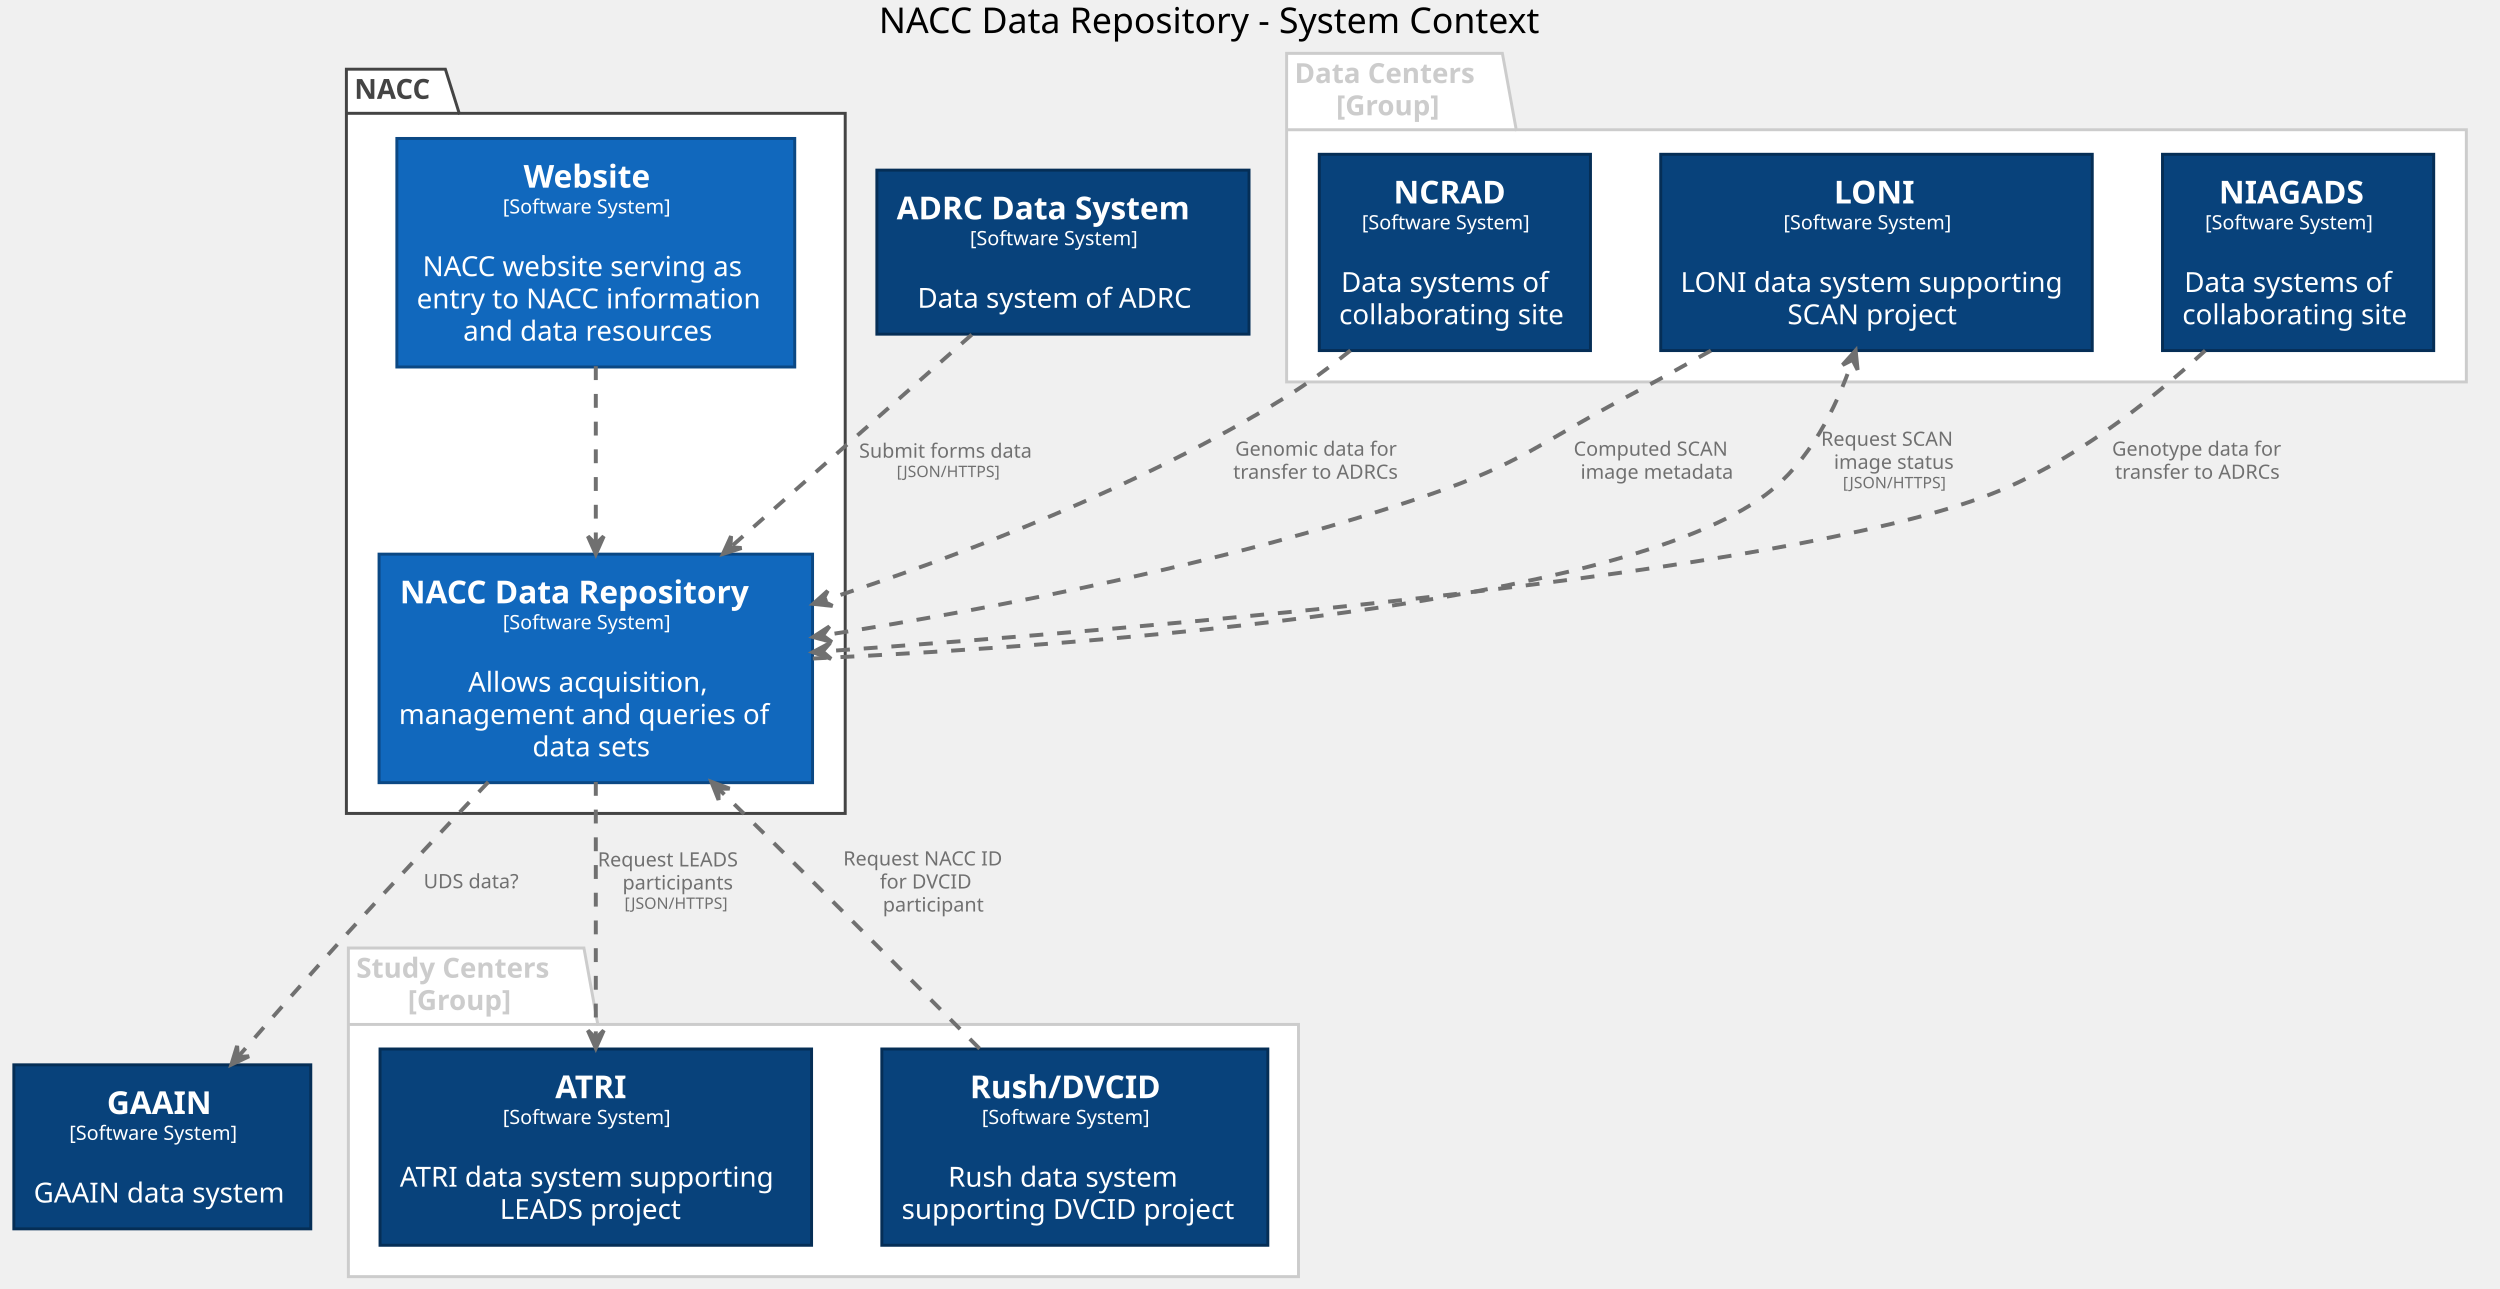
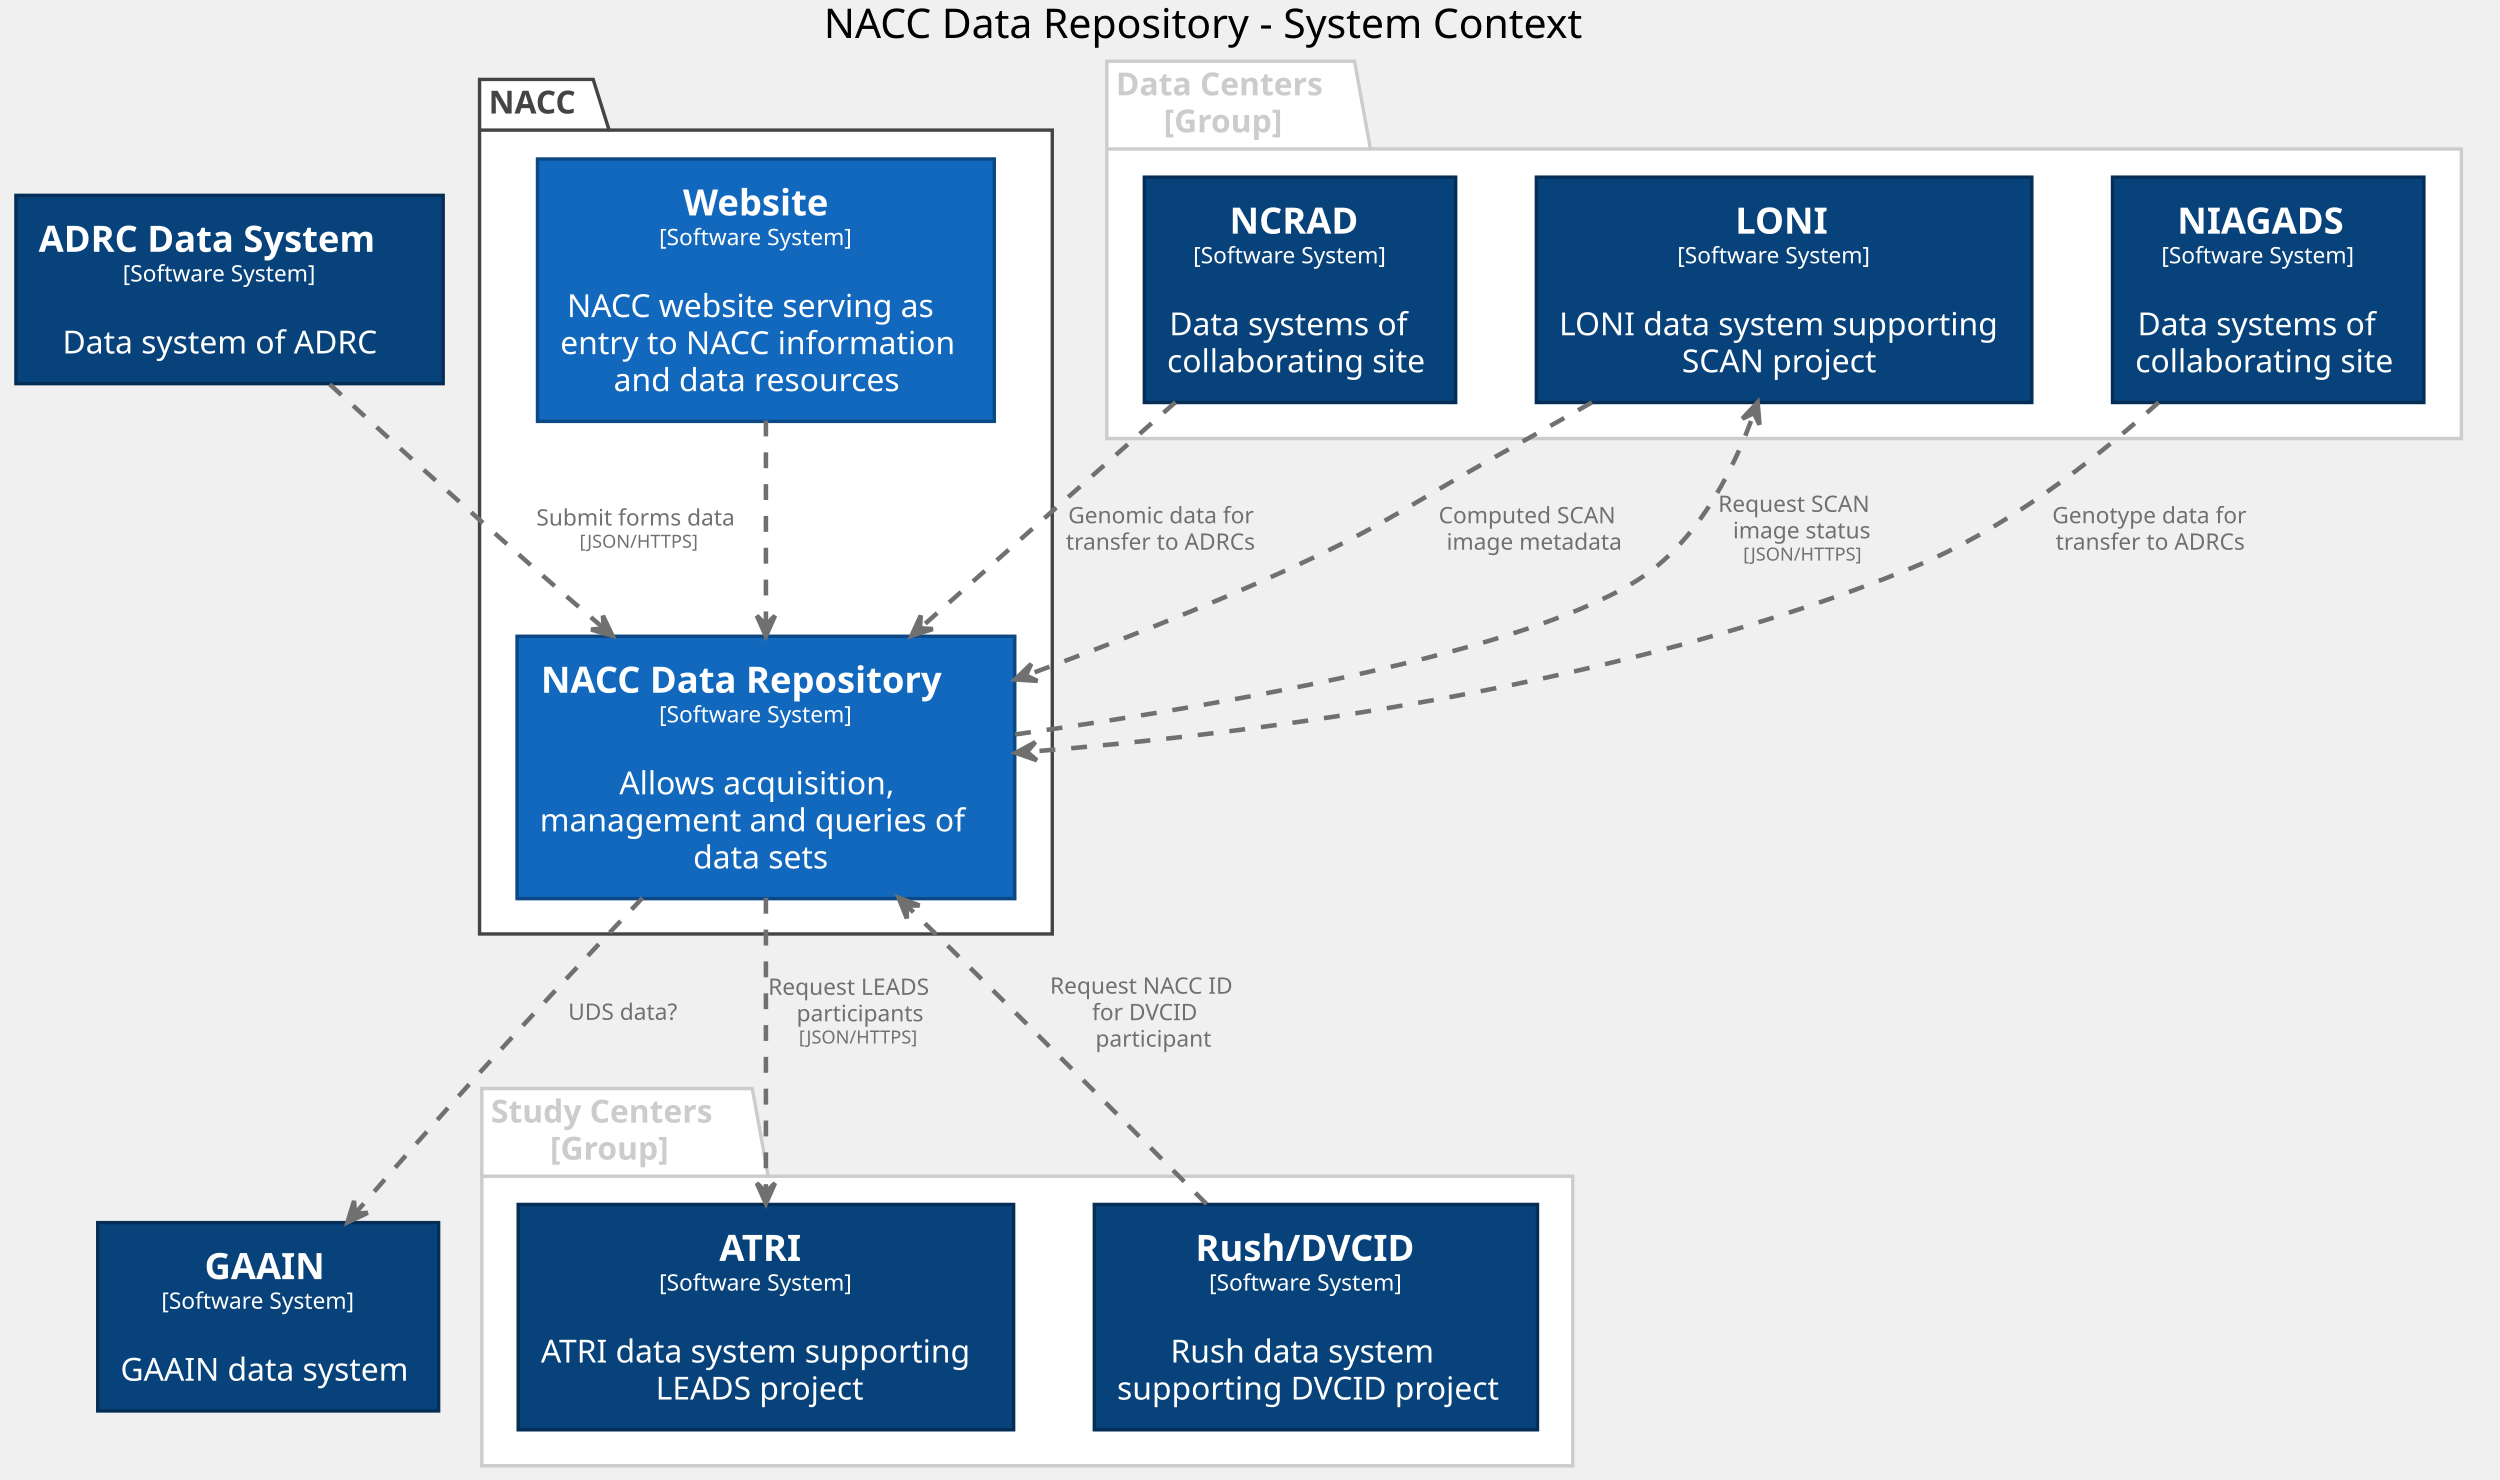
- <svg xmlns="http://www.w3.org/2000/svg" contentScriptType="application/ecmascript" contentStyleType="text/css" height="651px" preserveAspectRatio="none" style="width:1263px;height:651px;background:#FFFFFF;" version="1.1" viewBox="0 0 1263 651" width="1263px" zoomAndPan="magnify">
+ <svg xmlns="http://www.w3.org/2000/svg" contentScriptType="application/ecmascript" contentStyleType="text/css" height="651px" preserveAspectRatio="none" style="width:1100px;height:651px;background:#FFFFFF;" version="1.1" viewBox="0 0 1100 651" width="1100px" zoomAndPan="magnify">
  <defs />
  <g>
-     <text fill="#000000" font-family="sans-serif" font-size="18" lengthAdjust="spacing" textLength="362" x="444" y="16.708">NACC Data Repository - System Context</text>
-     <polygon fill="#FFFFFF" points="175,34.953,225,34.953,232,57.25,427,57.25,427,410.953,175,410.953,175,34.953" style="stroke:#444444;stroke-width:1.5;" />
-     <line style="stroke:#444444;stroke-width:1.5;" x1="175" x2="232" y1="57.25" y2="57.25" />
-     <text fill="#444444" font-family="sans-serif" font-size="14" font-weight="bold" lengthAdjust="spacing" textLength="44" x="179" y="49.948">NACC</text>
-     <polygon fill="#FFFFFF" points="650,26.953,759,26.953,766,65.547,1246,65.547,1246,192.953,650,192.953,650,26.953" style="stroke:#CCCCCC;stroke-width:1.5;" />
-     <line style="stroke:#CCCCCC;stroke-width:1.5;" x1="650" x2="766" y1="65.547" y2="65.547" />
-     <text fill="#CCCCCC" font-family="sans-serif" font-size="14" font-weight="bold" lengthAdjust="spacing" textLength="103" x="654" y="41.948">Data Centers</text>
-     <text fill="#CCCCCC" font-family="sans-serif" font-size="14" font-weight="bold" lengthAdjust="spacing" textLength="61" x="675" y="58.245">[Group]</text>
-     <polygon fill="#FFFFFF" points="176,478.953,295,478.953,302,517.547,656,517.547,656,644.953,176,644.953,176,478.953" style="stroke:#CCCCCC;stroke-width:1.5;" />
-     <line style="stroke:#CCCCCC;stroke-width:1.5;" x1="176" x2="302" y1="517.547" y2="517.547" />
-     <text fill="#CCCCCC" font-family="sans-serif" font-size="14" font-weight="bold" lengthAdjust="spacing" textLength="113" x="180" y="493.948">Study Centers</text>
-     <text fill="#CCCCCC" font-family="sans-serif" font-size="14" font-weight="bold" lengthAdjust="spacing" textLength="61" x="206" y="510.245">[Group]</text>
-     <rect fill="#1168BD" height="115.453" style="stroke:#0B4884;stroke-width:1.5;" width="219" x="191.5" y="279.953" />
-     <text fill="#FFFFFF" font-family="sans-serif" font-size="16" font-weight="bold" lengthAdjust="spacing" textLength="198" x="202" y="304.805">NACC Data Repository</text>
-     <text fill="#FFFFFF" font-family="sans-serif" font-size="10" lengthAdjust="spacing" textLength="94" x="254" y="317.86">[Software System]</text>
-     <text fill="#FFFFFF" font-family="sans-serif" font-size="14" lengthAdjust="spacing" textLength="0" x="303" y="333.214" />
-     <text fill="#FFFFFF" font-family="sans-serif" font-size="14" lengthAdjust="spacing" textLength="125" x="236.5" y="349.511">Allows acquisition,</text>
-     <text fill="#FFFFFF" font-family="sans-serif" font-size="14" lengthAdjust="spacing" textLength="195" x="201.5" y="365.808">management and queries of</text>
-     <text fill="#FFFFFF" font-family="sans-serif" font-size="14" lengthAdjust="spacing" textLength="64" x="269" y="382.104">data sets</text>
-     <rect fill="#1168BD" height="115.453" style="stroke:#0B4884;stroke-width:1.5;" width="201" x="200.5" y="69.953" />
-     <text fill="#FFFFFF" font-family="sans-serif" font-size="16" font-weight="bold" lengthAdjust="spacing" textLength="73" x="264.5" y="94.805">Website</text>
-     <text fill="#FFFFFF" font-family="sans-serif" font-size="10" lengthAdjust="spacing" textLength="94" x="254" y="107.86">[Software System]</text>
-     <text fill="#FFFFFF" font-family="sans-serif" font-size="14" lengthAdjust="spacing" textLength="0" x="303" y="123.214" />
-     <text fill="#FFFFFF" font-family="sans-serif" font-size="14" lengthAdjust="spacing" textLength="171" x="213.5" y="139.511">NACC website serving as</text>
-     <text fill="#FFFFFF" font-family="sans-serif" font-size="14" lengthAdjust="spacing" textLength="177" x="210.5" y="155.808">entry to NACC information</text>
-     <text fill="#FFFFFF" font-family="sans-serif" font-size="14" lengthAdjust="spacing" textLength="134" x="234" y="172.105">and data resources</text>
-     <rect fill="#08427B" height="99.156" style="stroke:#052E56;stroke-width:1.5;" width="137" x="666.5" y="77.953" />
-     <text fill="#FFFFFF" font-family="sans-serif" font-size="16" font-weight="bold" lengthAdjust="spacing" textLength="62" x="704" y="102.805">NCRAD</text>
-     <text fill="#FFFFFF" font-family="sans-serif" font-size="10" lengthAdjust="spacing" textLength="94" x="688" y="115.86">[Software System]</text>
-     <text fill="#FFFFFF" font-family="sans-serif" font-size="14" lengthAdjust="spacing" textLength="0" x="737" y="131.214" />
-     <text fill="#FFFFFF" font-family="sans-serif" font-size="14" lengthAdjust="spacing" textLength="111" x="677.5" y="147.511">Data systems of</text>
-     <text fill="#FFFFFF" font-family="sans-serif" font-size="14" lengthAdjust="spacing" textLength="117" x="676.5" y="163.808">collaborating site</text>
-     <rect fill="#08427B" height="99.156" style="stroke:#052E56;stroke-width:1.5;" width="137" x="1092.5" y="77.953" />
-     <text fill="#FFFFFF" font-family="sans-serif" font-size="16" font-weight="bold" lengthAdjust="spacing" textLength="80" x="1121" y="102.805">NIAGADS</text>
-     <text fill="#FFFFFF" font-family="sans-serif" font-size="10" lengthAdjust="spacing" textLength="94" x="1114" y="115.86">[Software System]</text>
-     <text fill="#FFFFFF" font-family="sans-serif" font-size="14" lengthAdjust="spacing" textLength="0" x="1163" y="131.214" />
-     <text fill="#FFFFFF" font-family="sans-serif" font-size="14" lengthAdjust="spacing" textLength="111" x="1103.5" y="147.511">Data systems of</text>
-     <text fill="#FFFFFF" font-family="sans-serif" font-size="14" lengthAdjust="spacing" textLength="117" x="1102.5" y="163.808">collaborating site</text>
-     <rect fill="#08427B" height="99.156" style="stroke:#052E56;stroke-width:1.5;" width="218" x="839" y="77.953" />
-     <text fill="#FFFFFF" font-family="sans-serif" font-size="16" font-weight="bold" lengthAdjust="spacing" textLength="43" x="926.5" y="102.805">LONI</text>
-     <text fill="#FFFFFF" font-family="sans-serif" font-size="10" lengthAdjust="spacing" textLength="94" x="901" y="115.86">[Software System]</text>
-     <text fill="#FFFFFF" font-family="sans-serif" font-size="14" lengthAdjust="spacing" textLength="0" x="950" y="131.214" />
-     <text fill="#FFFFFF" font-family="sans-serif" font-size="14" lengthAdjust="spacing" textLength="198" x="849" y="147.511">LONI data system supporting</text>
-     <text fill="#FFFFFF" font-family="sans-serif" font-size="14" lengthAdjust="spacing" textLength="90" x="903" y="163.808">SCAN project</text>
-     <rect fill="#08427B" height="99.156" style="stroke:#052E56;stroke-width:1.5;" width="218" x="192" y="529.953" />
-     <text fill="#FFFFFF" font-family="sans-serif" font-size="16" font-weight="bold" lengthAdjust="spacing" textLength="41" x="280.5" y="554.805">ATRI</text>
-     <text fill="#FFFFFF" font-family="sans-serif" font-size="10" lengthAdjust="spacing" textLength="94" x="254" y="567.86">[Software System]</text>
-     <text fill="#FFFFFF" font-family="sans-serif" font-size="14" lengthAdjust="spacing" textLength="0" x="303" y="583.214" />
-     <text fill="#FFFFFF" font-family="sans-serif" font-size="14" lengthAdjust="spacing" textLength="198" x="202" y="599.511">ATRI data system supporting</text>
-     <text fill="#FFFFFF" font-family="sans-serif" font-size="14" lengthAdjust="spacing" textLength="97" x="252.5" y="615.808">LEADS project</text>
-     <rect fill="#08427B" height="99.156" style="stroke:#052E56;stroke-width:1.5;" width="195" x="445.5" y="529.953" />
-     <text fill="#FFFFFF" font-family="sans-serif" font-size="16" font-weight="bold" lengthAdjust="spacing" textLength="106" x="490" y="554.805">Rush/DVCID</text>
-     <text fill="#FFFFFF" font-family="sans-serif" font-size="10" lengthAdjust="spacing" textLength="94" x="496" y="567.86">[Software System]</text>
-     <text fill="#FFFFFF" font-family="sans-serif" font-size="14" lengthAdjust="spacing" textLength="0" x="545" y="583.214" />
-     <text fill="#FFFFFF" font-family="sans-serif" font-size="14" lengthAdjust="spacing" textLength="124" x="479" y="599.511">Rush data system</text>
-     <text fill="#FFFFFF" font-family="sans-serif" font-size="14" lengthAdjust="spacing" textLength="175" x="455.5" y="615.808">supporting DVCID project</text>
-     <rect fill="#08427B" height="82.859" style="stroke:#052E56;stroke-width:1.5;" width="150" x="7" y="537.953" />
-     <text fill="#FFFFFF" font-family="sans-serif" font-size="16" font-weight="bold" lengthAdjust="spacing" textLength="56" x="54" y="562.805">GAAIN</text>
-     <text fill="#FFFFFF" font-family="sans-serif" font-size="10" lengthAdjust="spacing" textLength="94" x="35" y="575.86">[Software System]</text>
-     <text fill="#FFFFFF" font-family="sans-serif" font-size="14" lengthAdjust="spacing" textLength="0" x="84" y="591.214" />
-     <text fill="#FFFFFF" font-family="sans-serif" font-size="14" lengthAdjust="spacing" textLength="130" x="17" y="607.511">GAAIN data system</text>
-     <rect fill="#08427B" height="82.859" style="stroke:#052E56;stroke-width:1.5;" width="188" x="443" y="85.953" />
-     <text fill="#FFFFFF" font-family="sans-serif" font-size="16" font-weight="bold" lengthAdjust="spacing" textLength="168" x="453" y="110.805">ADRC Data System</text>
-     <text fill="#FFFFFF" font-family="sans-serif" font-size="10" lengthAdjust="spacing" textLength="94" x="490" y="123.86">[Software System]</text>
-     <text fill="#FFFFFF" font-family="sans-serif" font-size="14" lengthAdjust="spacing" textLength="0" x="539" y="139.214" />
-     <text fill="#FFFFFF" font-family="sans-serif" font-size="14" lengthAdjust="spacing" textLength="147" x="463.5" y="155.511">Data system of ADRC</text>
-     <path d="M864.36,177.123 C849.98,185.233 835.12,193.433 821,200.953 C777.66,224.023 768.43,233.993 722,249.953 C621.16,284.623 501.72,307.533 415.86,321.023 " fill="none" id="LONI-to-NACCDataRepository" style="stroke:#707070;stroke-width:2.0;stroke-dasharray:7.0,7.0;" />
-     <polygon fill="#707070" points="410.77,321.813,420.279,324.377,415.71,321.042,419.046,316.473,410.77,321.813" style="stroke:#707070;stroke-width:2.0;" />
-     <text fill="#707070" font-family="sans-serif" font-size="10" lengthAdjust="spacing" textLength="85" x="795" y="230.235">Computed SCAN</text>
-     <text fill="#707070" font-family="sans-serif" font-size="10" lengthAdjust="spacing" textLength="81" x="798.5" y="241.876">image metadata</text>
-     <path d="M410.63,332.693 C560.15,325.543 817.94,305.343 892,249.953 C913.97,233.523 927.59,206.383 935.89,181.923 " fill="none" id="NACCDataRepository-to-LONI" style="stroke:#707070;stroke-width:2.0;stroke-dasharray:7.0,7.0;" />
-     <polygon fill="#707070" points="937.47,177.063,930.862,184.366,935.91,181.814,938.463,186.862,937.47,177.063" style="stroke:#707070;stroke-width:2.0;" />
-     <text fill="#707070" font-family="sans-serif" font-size="10" lengthAdjust="spacing" textLength="73" x="920" y="225.235">Request SCAN</text>
-     <text fill="#707070" font-family="sans-serif" font-size="10" lengthAdjust="spacing" textLength="63" x="926.5" y="236.876">image status</text>
-     <text fill="#707070" font-family="sans-serif" font-size="8" lengthAdjust="spacing" textLength="54" x="931" y="246.66">[JSON/HTTPS]</text>
-     <path d="M301,395.023 C301,434.153 301,485.903 301,524.453 " fill="none" id="NACCDataRepository-to-ATRI" style="stroke:#707070;stroke-width:2.0;stroke-dasharray:7.0,7.0;" />
-     <polygon fill="#707070" points="301,529.563,305,520.563,301,524.563,297,520.563,301,529.563" style="stroke:#707070;stroke-width:2.0;" />
-     <text fill="#707070" font-family="sans-serif" font-size="10" lengthAdjust="spacing" textLength="78" x="302" y="437.735">Request LEADS</text>
-     <text fill="#707070" font-family="sans-serif" font-size="10" lengthAdjust="spacing" textLength="56" x="314.5" y="449.376">participants</text>
-     <text fill="#707070" font-family="sans-serif" font-size="8" lengthAdjust="spacing" textLength="54" x="315.5" y="459.16">[JSON/HTTPS]</text>
-     <path d="M494.91,529.823 C465.34,500.013 426.61,461.143 392,426.953 C382.73,417.793 372.88,408.143 363.22,398.713 " fill="none" id="RushDVCID-to-NACCDataRepository" style="stroke:#707070;stroke-width:2.0;stroke-dasharray:7.0,7.0;" />
-     <polygon fill="#707070" points="359.39,394.973,363.018,404.129,362.961,398.473,368.618,398.416,359.39,394.973" style="stroke:#707070;stroke-width:2.0;" />
-     <text fill="#707070" font-family="sans-serif" font-size="10" lengthAdjust="spacing" textLength="88" x="426" y="437.235">Request NACC ID</text>
-     <text fill="#707070" font-family="sans-serif" font-size="10" lengthAdjust="spacing" textLength="51" x="444.5" y="448.876">for DVCID</text>
-     <text fill="#707070" font-family="sans-serif" font-size="10" lengthAdjust="spacing" textLength="51" x="446" y="460.517">participant</text>
-     <path d="M246.69,395.083 C224.56,418.393 198.86,445.793 176,470.953 C157.4,491.423 137.16,514.473 120.24,533.963 " fill="none" id="NACCDataRepository-to-GAAIN" style="stroke:#707070;stroke-width:2.0;stroke-dasharray:7.0,7.0;" />
-     <polygon fill="#707070" points="116.91,537.803,125.829,533.625,120.186,534.026,119.786,528.383,116.91,537.803" style="stroke:#707070;stroke-width:2.0;" />
-     <text fill="#707070" font-family="sans-serif" font-size="10" lengthAdjust="spacing" textLength="53" x="214" y="448.735">UDS data?</text>
-     <path d="M301,185.013 C301,212.763 301,246.243 301,274.653 " fill="none" id="Website-to-NACCDataRepository" style="stroke:#707070;stroke-width:2.0;stroke-dasharray:7.0,7.0;" />
-     <polygon fill="#707070" points="301,279.903,305,270.903,301,274.903,297,270.903,301,279.903" style="stroke:#707070;stroke-width:2.0;" />
-     <text fill="#000000" font-family="sans-serif" font-size="10" lengthAdjust="spacing" textLength="0" x="305" y="236.235" />
-     <path d="M490.94,169.053 C456.24,199.633 408.13,242.033 369.01,276.513 " fill="none" id="ADRCDataSystem-to-NACCDataRepository" style="stroke:#707070;stroke-width:2.0;stroke-dasharray:7.0,7.0;" />
-     <polygon fill="#707070" points="365.25,279.823,374.64,276.851,368.993,276.508,369.336,270.862,365.25,279.823" style="stroke:#707070;stroke-width:2.0;" />
-     <text fill="#707070" font-family="sans-serif" font-size="10" lengthAdjust="spacing" textLength="92" x="434" y="231.235">Submit forms data</text>
-     <text fill="#707070" font-family="sans-serif" font-size="8" lengthAdjust="spacing" textLength="54" x="453" y="241.019">[JSON/HTTPS]</text>
-     <path d="M682.26,177.033 C671.66,185.593 660.3,193.973 649,200.953 C576.27,245.863 486.16,280.453 415.86,303.443 " fill="none" id="NCRAD-to-NACCDataRepository" style="stroke:#707070;stroke-width:2.0;stroke-dasharray:7.0,7.0;" />
-     <polygon fill="#707070" points="410.83,305.073,420.625,306.101,415.586,303.531,418.157,298.492,410.83,305.073" style="stroke:#707070;stroke-width:2.0;" />
-     <text fill="#707070" font-family="sans-serif" font-size="10" lengthAdjust="spacing" textLength="85" x="624" y="230.235">Genomic data for</text>
-     <text fill="#707070" font-family="sans-serif" font-size="10" lengthAdjust="spacing" textLength="90" x="623" y="241.876">transfer to ADRCs</text>
-     <path d="M1114.1,177.083 C1085.33,203.593 1046.18,234.143 1005,249.953 C900.05,290.233 586.72,317.053 415.62,329.133 " fill="none" id="NIAGADS-to-NACCDataRepository" style="stroke:#707070;stroke-width:2.0;stroke-dasharray:7.0,7.0;" />
-     <polygon fill="#707070" points="410.6,329.483,419.853,332.856,415.588,329.14,419.304,324.875,410.6,329.483" style="stroke:#707070;stroke-width:2.0;" />
-     <text fill="#707070" font-family="sans-serif" font-size="10" lengthAdjust="spacing" textLength="90" x="1067" y="230.235">Genotype data for</text>
-     <text fill="#707070" font-family="sans-serif" font-size="10" lengthAdjust="spacing" textLength="90" x="1068.5" y="241.876">transfer to ADRCs</text>
+     <text fill="#000000" font-family="sans-serif" font-size="18" lengthAdjust="spacing" textLength="362" x="362.5" y="16.708">NACC Data Repository - System Context</text>
+     <polygon fill="#FFFFFF" points="211,34.953,261,34.953,268,57.25,463,57.25,463,410.953,211,410.953,211,34.953" style="stroke:#444444;stroke-width:1.5;" />
+     <line style="stroke:#444444;stroke-width:1.5;" x1="211" x2="268" y1="57.25" y2="57.25" />
+     <text fill="#444444" font-family="sans-serif" font-size="14" font-weight="bold" lengthAdjust="spacing" textLength="44" x="215" y="49.948">NACC</text>
+     <polygon fill="#FFFFFF" points="487,26.953,596,26.953,603,65.547,1083,65.547,1083,192.953,487,192.953,487,26.953" style="stroke:#CCCCCC;stroke-width:1.5;" />
+     <line style="stroke:#CCCCCC;stroke-width:1.5;" x1="487" x2="603" y1="65.547" y2="65.547" />
+     <text fill="#CCCCCC" font-family="sans-serif" font-size="14" font-weight="bold" lengthAdjust="spacing" textLength="103" x="491" y="41.948">Data Centers</text>
+     <text fill="#CCCCCC" font-family="sans-serif" font-size="14" font-weight="bold" lengthAdjust="spacing" textLength="61" x="512" y="58.245">[Group]</text>
+     <polygon fill="#FFFFFF" points="212,478.953,331,478.953,338,517.547,692,517.547,692,644.953,212,644.953,212,478.953" style="stroke:#CCCCCC;stroke-width:1.5;" />
+     <line style="stroke:#CCCCCC;stroke-width:1.5;" x1="212" x2="338" y1="517.547" y2="517.547" />
+     <text fill="#CCCCCC" font-family="sans-serif" font-size="14" font-weight="bold" lengthAdjust="spacing" textLength="113" x="216" y="493.948">Study Centers</text>
+     <text fill="#CCCCCC" font-family="sans-serif" font-size="14" font-weight="bold" lengthAdjust="spacing" textLength="61" x="242" y="510.245">[Group]</text>
+     <rect fill="#1168BD" height="115.453" style="stroke:#0B4884;stroke-width:1.5;" width="219" x="227.5" y="279.953" />
+     <text fill="#FFFFFF" font-family="sans-serif" font-size="16" font-weight="bold" lengthAdjust="spacing" textLength="198" x="238" y="304.805">NACC Data Repository</text>
+     <text fill="#FFFFFF" font-family="sans-serif" font-size="10" lengthAdjust="spacing" textLength="94" x="290" y="317.86">[Software System]</text>
+     <text fill="#FFFFFF" font-family="sans-serif" font-size="14" lengthAdjust="spacing" textLength="0" x="339" y="333.214" />
+     <text fill="#FFFFFF" font-family="sans-serif" font-size="14" lengthAdjust="spacing" textLength="125" x="272.5" y="349.511">Allows acquisition,</text>
+     <text fill="#FFFFFF" font-family="sans-serif" font-size="14" lengthAdjust="spacing" textLength="195" x="237.5" y="365.808">management and queries of</text>
+     <text fill="#FFFFFF" font-family="sans-serif" font-size="14" lengthAdjust="spacing" textLength="64" x="305" y="382.104">data sets</text>
+     <rect fill="#1168BD" height="115.453" style="stroke:#0B4884;stroke-width:1.5;" width="201" x="236.5" y="69.953" />
+     <text fill="#FFFFFF" font-family="sans-serif" font-size="16" font-weight="bold" lengthAdjust="spacing" textLength="73" x="300.5" y="94.805">Website</text>
+     <text fill="#FFFFFF" font-family="sans-serif" font-size="10" lengthAdjust="spacing" textLength="94" x="290" y="107.86">[Software System]</text>
+     <text fill="#FFFFFF" font-family="sans-serif" font-size="14" lengthAdjust="spacing" textLength="0" x="339" y="123.214" />
+     <text fill="#FFFFFF" font-family="sans-serif" font-size="14" lengthAdjust="spacing" textLength="171" x="249.5" y="139.511">NACC website serving as</text>
+     <text fill="#FFFFFF" font-family="sans-serif" font-size="14" lengthAdjust="spacing" textLength="177" x="246.5" y="155.808">entry to NACC information</text>
+     <text fill="#FFFFFF" font-family="sans-serif" font-size="14" lengthAdjust="spacing" textLength="134" x="270" y="172.105">and data resources</text>
+     <rect fill="#08427B" height="99.156" style="stroke:#052E56;stroke-width:1.5;" width="137" x="503.5" y="77.953" />
+     <text fill="#FFFFFF" font-family="sans-serif" font-size="16" font-weight="bold" lengthAdjust="spacing" textLength="62" x="541" y="102.805">NCRAD</text>
+     <text fill="#FFFFFF" font-family="sans-serif" font-size="10" lengthAdjust="spacing" textLength="94" x="525" y="115.86">[Software System]</text>
+     <text fill="#FFFFFF" font-family="sans-serif" font-size="14" lengthAdjust="spacing" textLength="0" x="574" y="131.214" />
+     <text fill="#FFFFFF" font-family="sans-serif" font-size="14" lengthAdjust="spacing" textLength="111" x="514.5" y="147.511">Data systems of</text>
+     <text fill="#FFFFFF" font-family="sans-serif" font-size="14" lengthAdjust="spacing" textLength="117" x="513.5" y="163.808">collaborating site</text>
+     <rect fill="#08427B" height="99.156" style="stroke:#052E56;stroke-width:1.5;" width="137" x="929.5" y="77.953" />
+     <text fill="#FFFFFF" font-family="sans-serif" font-size="16" font-weight="bold" lengthAdjust="spacing" textLength="80" x="958" y="102.805">NIAGADS</text>
+     <text fill="#FFFFFF" font-family="sans-serif" font-size="10" lengthAdjust="spacing" textLength="94" x="951" y="115.86">[Software System]</text>
+     <text fill="#FFFFFF" font-family="sans-serif" font-size="14" lengthAdjust="spacing" textLength="0" x="1000" y="131.214" />
+     <text fill="#FFFFFF" font-family="sans-serif" font-size="14" lengthAdjust="spacing" textLength="111" x="940.5" y="147.511">Data systems of</text>
+     <text fill="#FFFFFF" font-family="sans-serif" font-size="14" lengthAdjust="spacing" textLength="117" x="939.5" y="163.808">collaborating site</text>
+     <rect fill="#08427B" height="99.156" style="stroke:#052E56;stroke-width:1.5;" width="218" x="676" y="77.953" />
+     <text fill="#FFFFFF" font-family="sans-serif" font-size="16" font-weight="bold" lengthAdjust="spacing" textLength="43" x="763.5" y="102.805">LONI</text>
+     <text fill="#FFFFFF" font-family="sans-serif" font-size="10" lengthAdjust="spacing" textLength="94" x="738" y="115.86">[Software System]</text>
+     <text fill="#FFFFFF" font-family="sans-serif" font-size="14" lengthAdjust="spacing" textLength="0" x="787" y="131.214" />
+     <text fill="#FFFFFF" font-family="sans-serif" font-size="14" lengthAdjust="spacing" textLength="198" x="686" y="147.511">LONI data system supporting</text>
+     <text fill="#FFFFFF" font-family="sans-serif" font-size="14" lengthAdjust="spacing" textLength="90" x="740" y="163.808">SCAN project</text>
+     <rect fill="#08427B" height="99.156" style="stroke:#052E56;stroke-width:1.5;" width="218" x="228" y="529.953" />
+     <text fill="#FFFFFF" font-family="sans-serif" font-size="16" font-weight="bold" lengthAdjust="spacing" textLength="41" x="316.5" y="554.805">ATRI</text>
+     <text fill="#FFFFFF" font-family="sans-serif" font-size="10" lengthAdjust="spacing" textLength="94" x="290" y="567.86">[Software System]</text>
+     <text fill="#FFFFFF" font-family="sans-serif" font-size="14" lengthAdjust="spacing" textLength="0" x="339" y="583.214" />
+     <text fill="#FFFFFF" font-family="sans-serif" font-size="14" lengthAdjust="spacing" textLength="198" x="238" y="599.511">ATRI data system supporting</text>
+     <text fill="#FFFFFF" font-family="sans-serif" font-size="14" lengthAdjust="spacing" textLength="97" x="288.5" y="615.808">LEADS project</text>
+     <rect fill="#08427B" height="99.156" style="stroke:#052E56;stroke-width:1.5;" width="195" x="481.5" y="529.953" />
+     <text fill="#FFFFFF" font-family="sans-serif" font-size="16" font-weight="bold" lengthAdjust="spacing" textLength="106" x="526" y="554.805">Rush/DVCID</text>
+     <text fill="#FFFFFF" font-family="sans-serif" font-size="10" lengthAdjust="spacing" textLength="94" x="532" y="567.86">[Software System]</text>
+     <text fill="#FFFFFF" font-family="sans-serif" font-size="14" lengthAdjust="spacing" textLength="0" x="581" y="583.214" />
+     <text fill="#FFFFFF" font-family="sans-serif" font-size="14" lengthAdjust="spacing" textLength="124" x="515" y="599.511">Rush data system</text>
+     <text fill="#FFFFFF" font-family="sans-serif" font-size="14" lengthAdjust="spacing" textLength="175" x="491.5" y="615.808">supporting DVCID project</text>
+     <rect fill="#08427B" height="82.859" style="stroke:#052E56;stroke-width:1.5;" width="188" x="7" y="85.953" />
+     <text fill="#FFFFFF" font-family="sans-serif" font-size="16" font-weight="bold" lengthAdjust="spacing" textLength="168" x="17" y="110.805">ADRC Data System</text>
+     <text fill="#FFFFFF" font-family="sans-serif" font-size="10" lengthAdjust="spacing" textLength="94" x="54" y="123.86">[Software System]</text>
+     <text fill="#FFFFFF" font-family="sans-serif" font-size="14" lengthAdjust="spacing" textLength="0" x="103" y="139.214" />
+     <text fill="#FFFFFF" font-family="sans-serif" font-size="14" lengthAdjust="spacing" textLength="147" x="27.5" y="155.511">Data system of ADRC</text>
+     <rect fill="#08427B" height="82.859" style="stroke:#052E56;stroke-width:1.5;" width="150" x="43" y="537.953" />
+     <text fill="#FFFFFF" font-family="sans-serif" font-size="16" font-weight="bold" lengthAdjust="spacing" textLength="56" x="90" y="562.805">GAAIN</text>
+     <text fill="#FFFFFF" font-family="sans-serif" font-size="10" lengthAdjust="spacing" textLength="94" x="71" y="575.86">[Software System]</text>
+     <text fill="#FFFFFF" font-family="sans-serif" font-size="14" lengthAdjust="spacing" textLength="0" x="120" y="591.214" />
+     <text fill="#FFFFFF" font-family="sans-serif" font-size="14" lengthAdjust="spacing" textLength="130" x="53" y="607.511">GAAIN data system</text>
+     <path d="M145.03,169.053 C171.02,192.843 204.66,223.343 235,249.953 C244.87,258.613 255.36,267.663 265.71,276.513 " fill="none" id="ADRCDataSystem-to-NACCDataRepository" style="stroke:#707070;stroke-width:2.0;stroke-dasharray:7.0,7.0;" />
+     <polygon fill="#707070" points="269.52,279.773,265.271,270.888,265.717,276.527,260.077,276.974,269.52,279.773" style="stroke:#707070;stroke-width:2.0;" />
+     <text fill="#707070" font-family="sans-serif" font-size="10" lengthAdjust="spacing" textLength="92" x="236" y="231.235">Submit forms data</text>
+     <text fill="#707070" font-family="sans-serif" font-size="8" lengthAdjust="spacing" textLength="54" x="255" y="241.019">[JSON/HTTPS]</text>
+     <path d="M517.2,176.953 C483.7,206.613 440.58,244.773 404.93,276.333 " fill="none" id="NCRAD-to-NACCDataRepository" style="stroke:#707070;stroke-width:2.0;stroke-dasharray:7.0,7.0;" />
+     <polygon fill="#707070" points="401.06,279.753,410.45,276.781,404.803,276.438,405.146,270.792,401.06,279.753" style="stroke:#707070;stroke-width:2.0;" />
+     <text fill="#707070" font-family="sans-serif" font-size="10" lengthAdjust="spacing" textLength="85" x="470" y="230.235">Genomic data for</text>
+     <text fill="#707070" font-family="sans-serif" font-size="10" lengthAdjust="spacing" textLength="90" x="469" y="241.876">transfer to ADRCs</text>
+     <path d="M949.8,177.023 C920.8,203.163 881.69,233.363 841,249.953 C714.07,301.683 556.92,322.483 452.17,330.843 " fill="none" id="NIAGADS-to-NACCDataRepository" style="stroke:#707070;stroke-width:2.0;stroke-dasharray:7.0,7.0;" />
+     <polygon fill="#707070" points="446.92,331.253,456.211,334.521,451.904,330.853,455.571,326.546,446.92,331.253" style="stroke:#707070;stroke-width:2.0;" />
+     <text fill="#707070" font-family="sans-serif" font-size="10" lengthAdjust="spacing" textLength="90" x="903" y="230.235">Genotype data for</text>
+     <text fill="#707070" font-family="sans-serif" font-size="10" lengthAdjust="spacing" textLength="90" x="904.5" y="241.876">transfer to ADRCs</text>
+     <path d="M700.43,177.053 C686.29,185.083 671.75,193.283 658,200.953 C618.22,223.133 609.43,231.033 568,249.953 C530.81,266.933 489.24,283.283 451.72,297.103 " fill="none" id="LONI-to-NACCDataRepository" style="stroke:#707070;stroke-width:2.0;stroke-dasharray:7.0,7.0;" />
+     <polygon fill="#707070" points="446.69,298.953,456.517,299.601,451.383,297.227,453.756,292.092,446.69,298.953" style="stroke:#707070;stroke-width:2.0;" />
+     <text fill="#707070" font-family="sans-serif" font-size="10" lengthAdjust="spacing" textLength="85" x="633" y="230.235">Computed SCAN</text>
+     <text fill="#707070" font-family="sans-serif" font-size="10" lengthAdjust="spacing" textLength="81" x="636.5" y="241.876">image metadata</text>
+     <path d="M446.65,323.153 C546.67,309.103 685.19,284.213 728,249.953 C749.32,232.893 763.06,205.993 771.7,181.833 " fill="none" id="NACCDataRepository-to-LONI" style="stroke:#707070;stroke-width:2.0;stroke-dasharray:7.0,7.0;" />
+     <polygon fill="#707070" points="773.36,177.043,766.628,184.232,771.719,181.766,774.185,186.857,773.36,177.043" style="stroke:#707070;stroke-width:2.0;" />
+     <text fill="#707070" font-family="sans-serif" font-size="10" lengthAdjust="spacing" textLength="73" x="756" y="225.235">Request SCAN</text>
+     <text fill="#707070" font-family="sans-serif" font-size="10" lengthAdjust="spacing" textLength="63" x="762.5" y="236.876">image status</text>
+     <text fill="#707070" font-family="sans-serif" font-size="8" lengthAdjust="spacing" textLength="54" x="767" y="246.66">[JSON/HTTPS]</text>
+     <path d="M337,395.023 C337,434.153 337,485.903 337,524.453 " fill="none" id="NACCDataRepository-to-ATRI" style="stroke:#707070;stroke-width:2.0;stroke-dasharray:7.0,7.0;" />
+     <polygon fill="#707070" points="337,529.563,341,520.563,337,524.563,333,520.563,337,529.563" style="stroke:#707070;stroke-width:2.0;" />
+     <text fill="#707070" font-family="sans-serif" font-size="10" lengthAdjust="spacing" textLength="78" x="338" y="437.735">Request LEADS</text>
+     <text fill="#707070" font-family="sans-serif" font-size="10" lengthAdjust="spacing" textLength="56" x="350.5" y="449.376">participants</text>
+     <text fill="#707070" font-family="sans-serif" font-size="8" lengthAdjust="spacing" textLength="54" x="351.5" y="459.16">[JSON/HTTPS]</text>
+     <path d="M530.91,529.823 C501.34,500.013 462.61,461.143 428,426.953 C418.73,417.793 408.88,408.143 399.22,398.713 " fill="none" id="RushDVCID-to-NACCDataRepository" style="stroke:#707070;stroke-width:2.0;stroke-dasharray:7.0,7.0;" />
+     <polygon fill="#707070" points="395.39,394.973,399.018,404.129,398.961,398.473,404.618,398.416,395.39,394.973" style="stroke:#707070;stroke-width:2.0;" />
+     <text fill="#707070" font-family="sans-serif" font-size="10" lengthAdjust="spacing" textLength="88" x="462" y="437.235">Request NACC ID</text>
+     <text fill="#707070" font-family="sans-serif" font-size="10" lengthAdjust="spacing" textLength="51" x="480.5" y="448.876">for DVCID</text>
+     <text fill="#707070" font-family="sans-serif" font-size="10" lengthAdjust="spacing" textLength="51" x="482" y="460.517">participant</text>
+     <path d="M282.69,395.083 C260.56,418.393 234.86,445.793 212,470.953 C193.4,491.423 173.16,514.473 156.24,533.963 " fill="none" id="NACCDataRepository-to-GAAIN" style="stroke:#707070;stroke-width:2.0;stroke-dasharray:7.0,7.0;" />
+     <polygon fill="#707070" points="152.91,537.803,161.829,533.625,156.186,534.026,155.786,528.383,152.91,537.803" style="stroke:#707070;stroke-width:2.0;" />
+     <text fill="#707070" font-family="sans-serif" font-size="10" lengthAdjust="spacing" textLength="53" x="250" y="448.735">UDS data?</text>
+     <path d="M337,185.013 C337,212.763 337,246.243 337,274.653 " fill="none" id="Website-to-NACCDataRepository" style="stroke:#707070;stroke-width:2.0;stroke-dasharray:7.0,7.0;" />
+     <polygon fill="#707070" points="337,279.903,341,270.903,337,274.903,333,270.903,337,279.903" style="stroke:#707070;stroke-width:2.0;" />
+     <text fill="#000000" font-family="sans-serif" font-size="10" lengthAdjust="spacing" textLength="0" x="341" y="236.235" />
  </g>
</svg>
